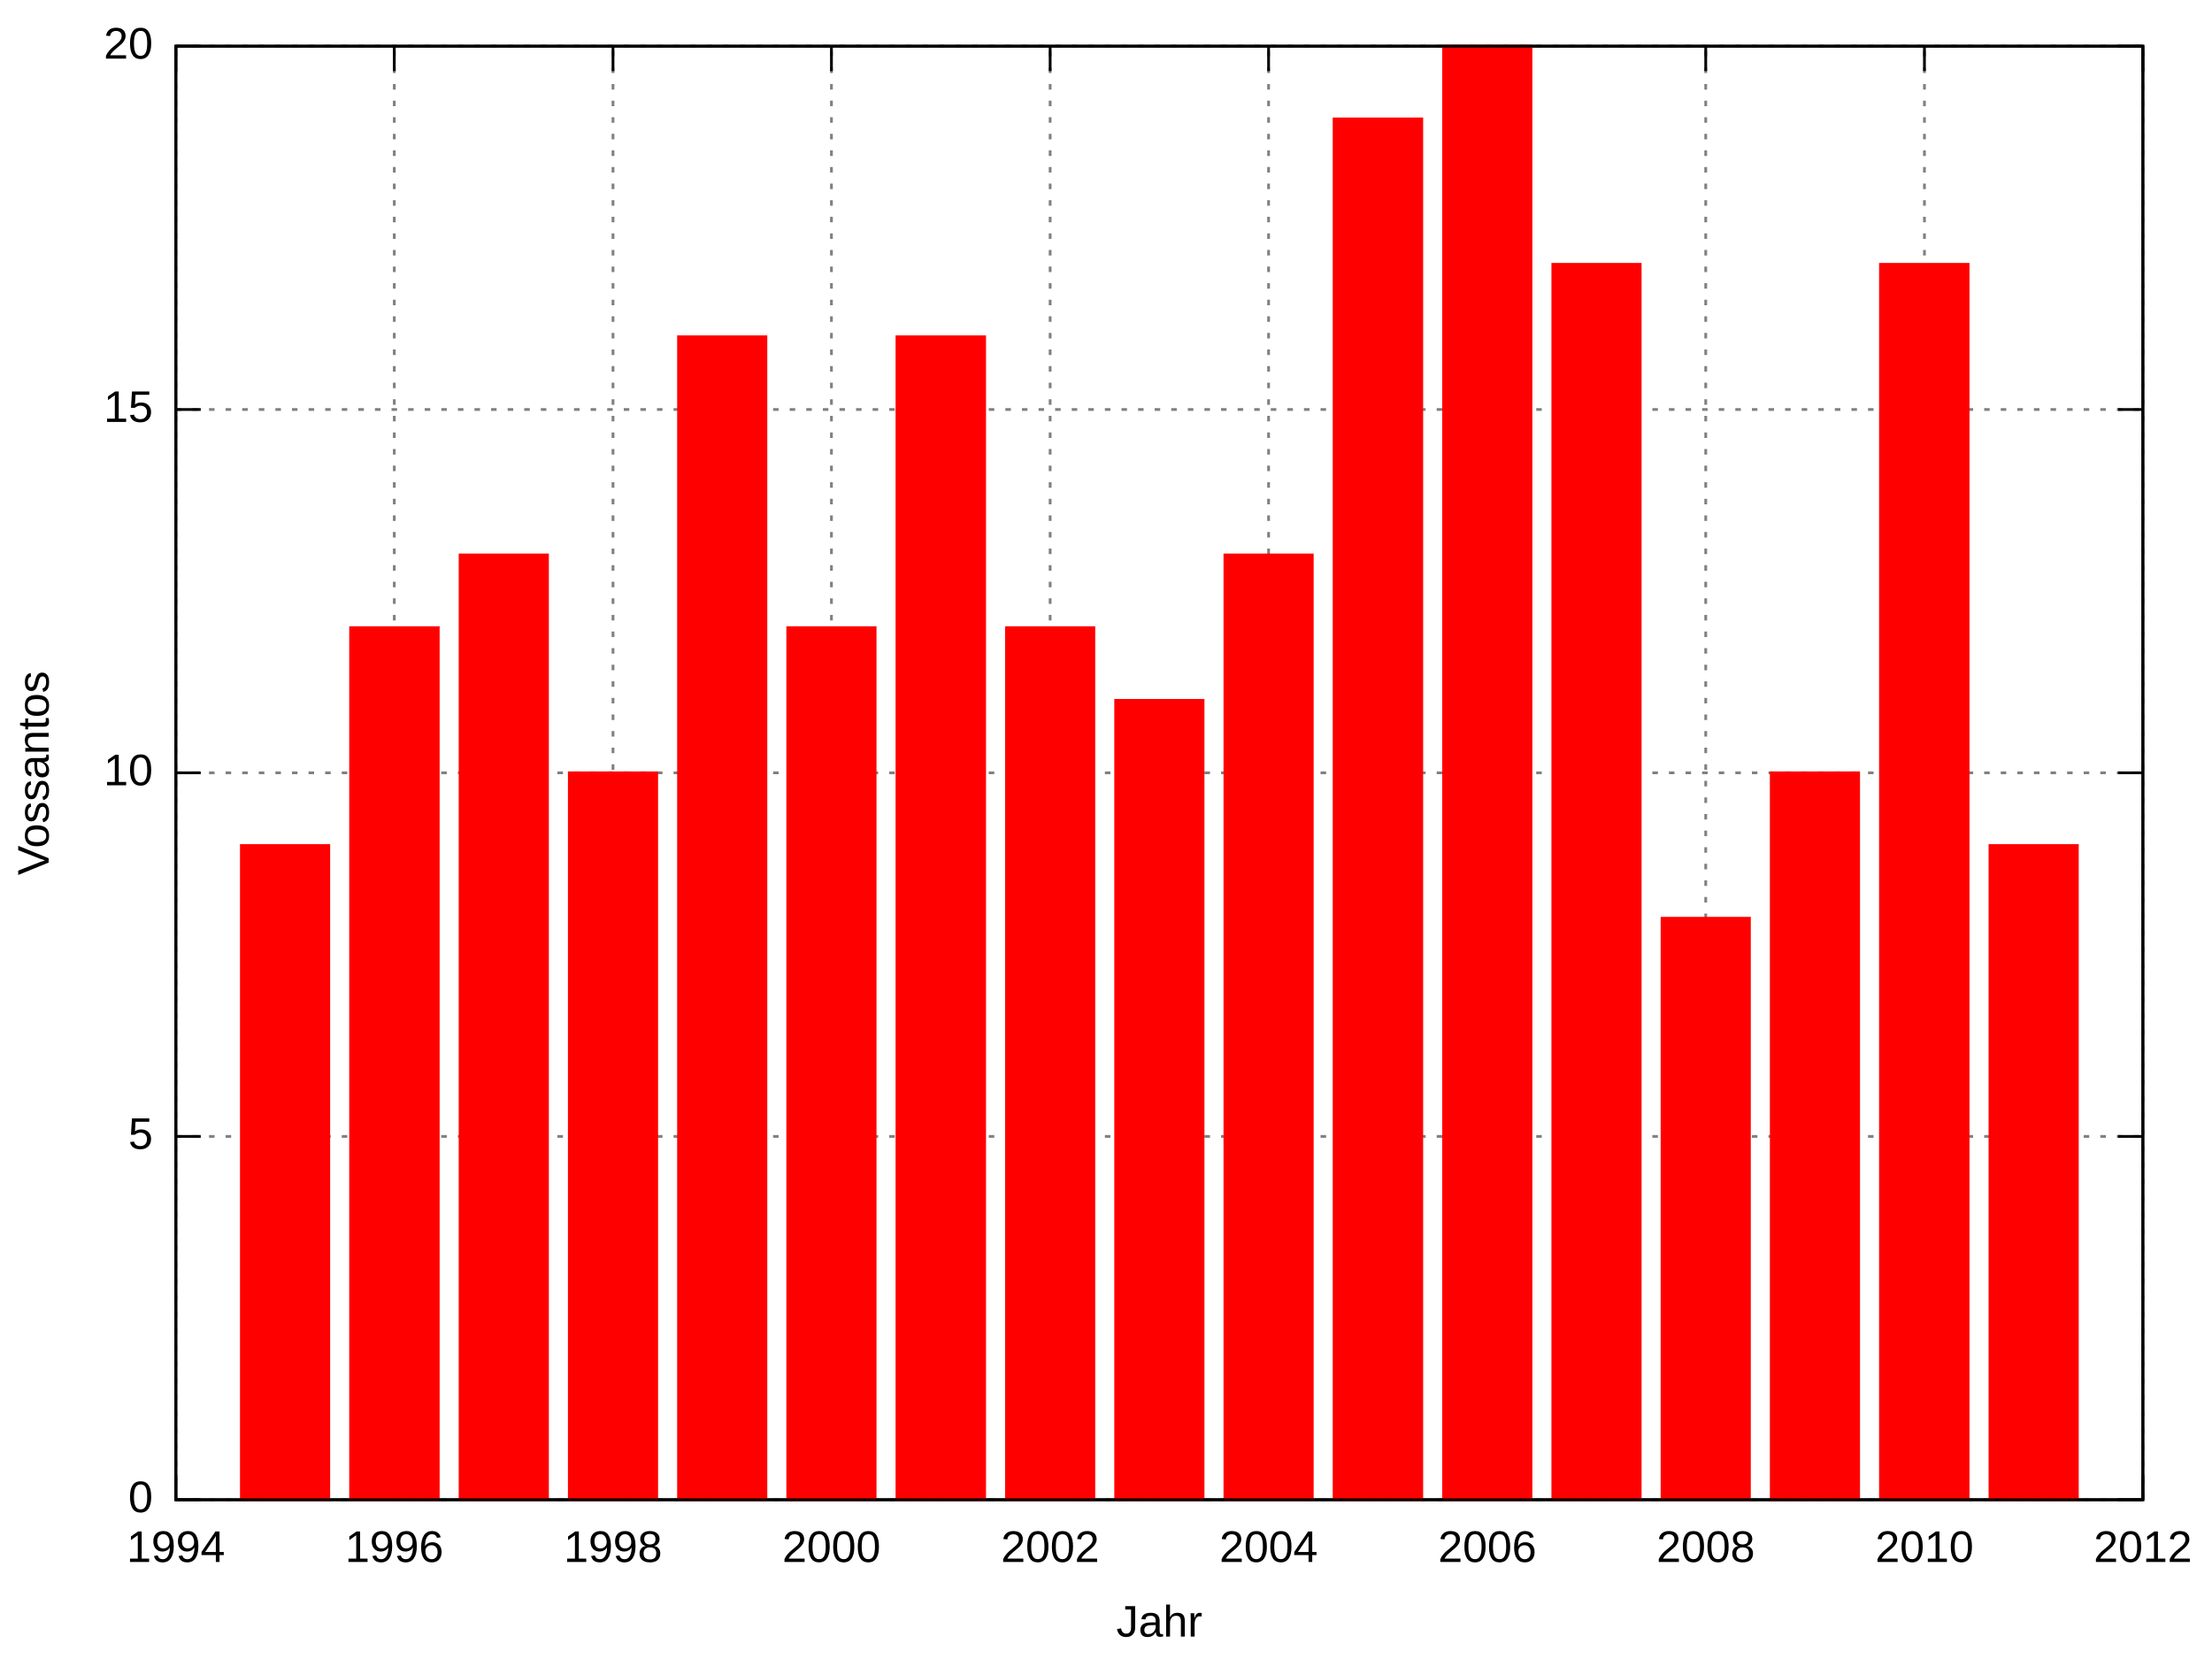
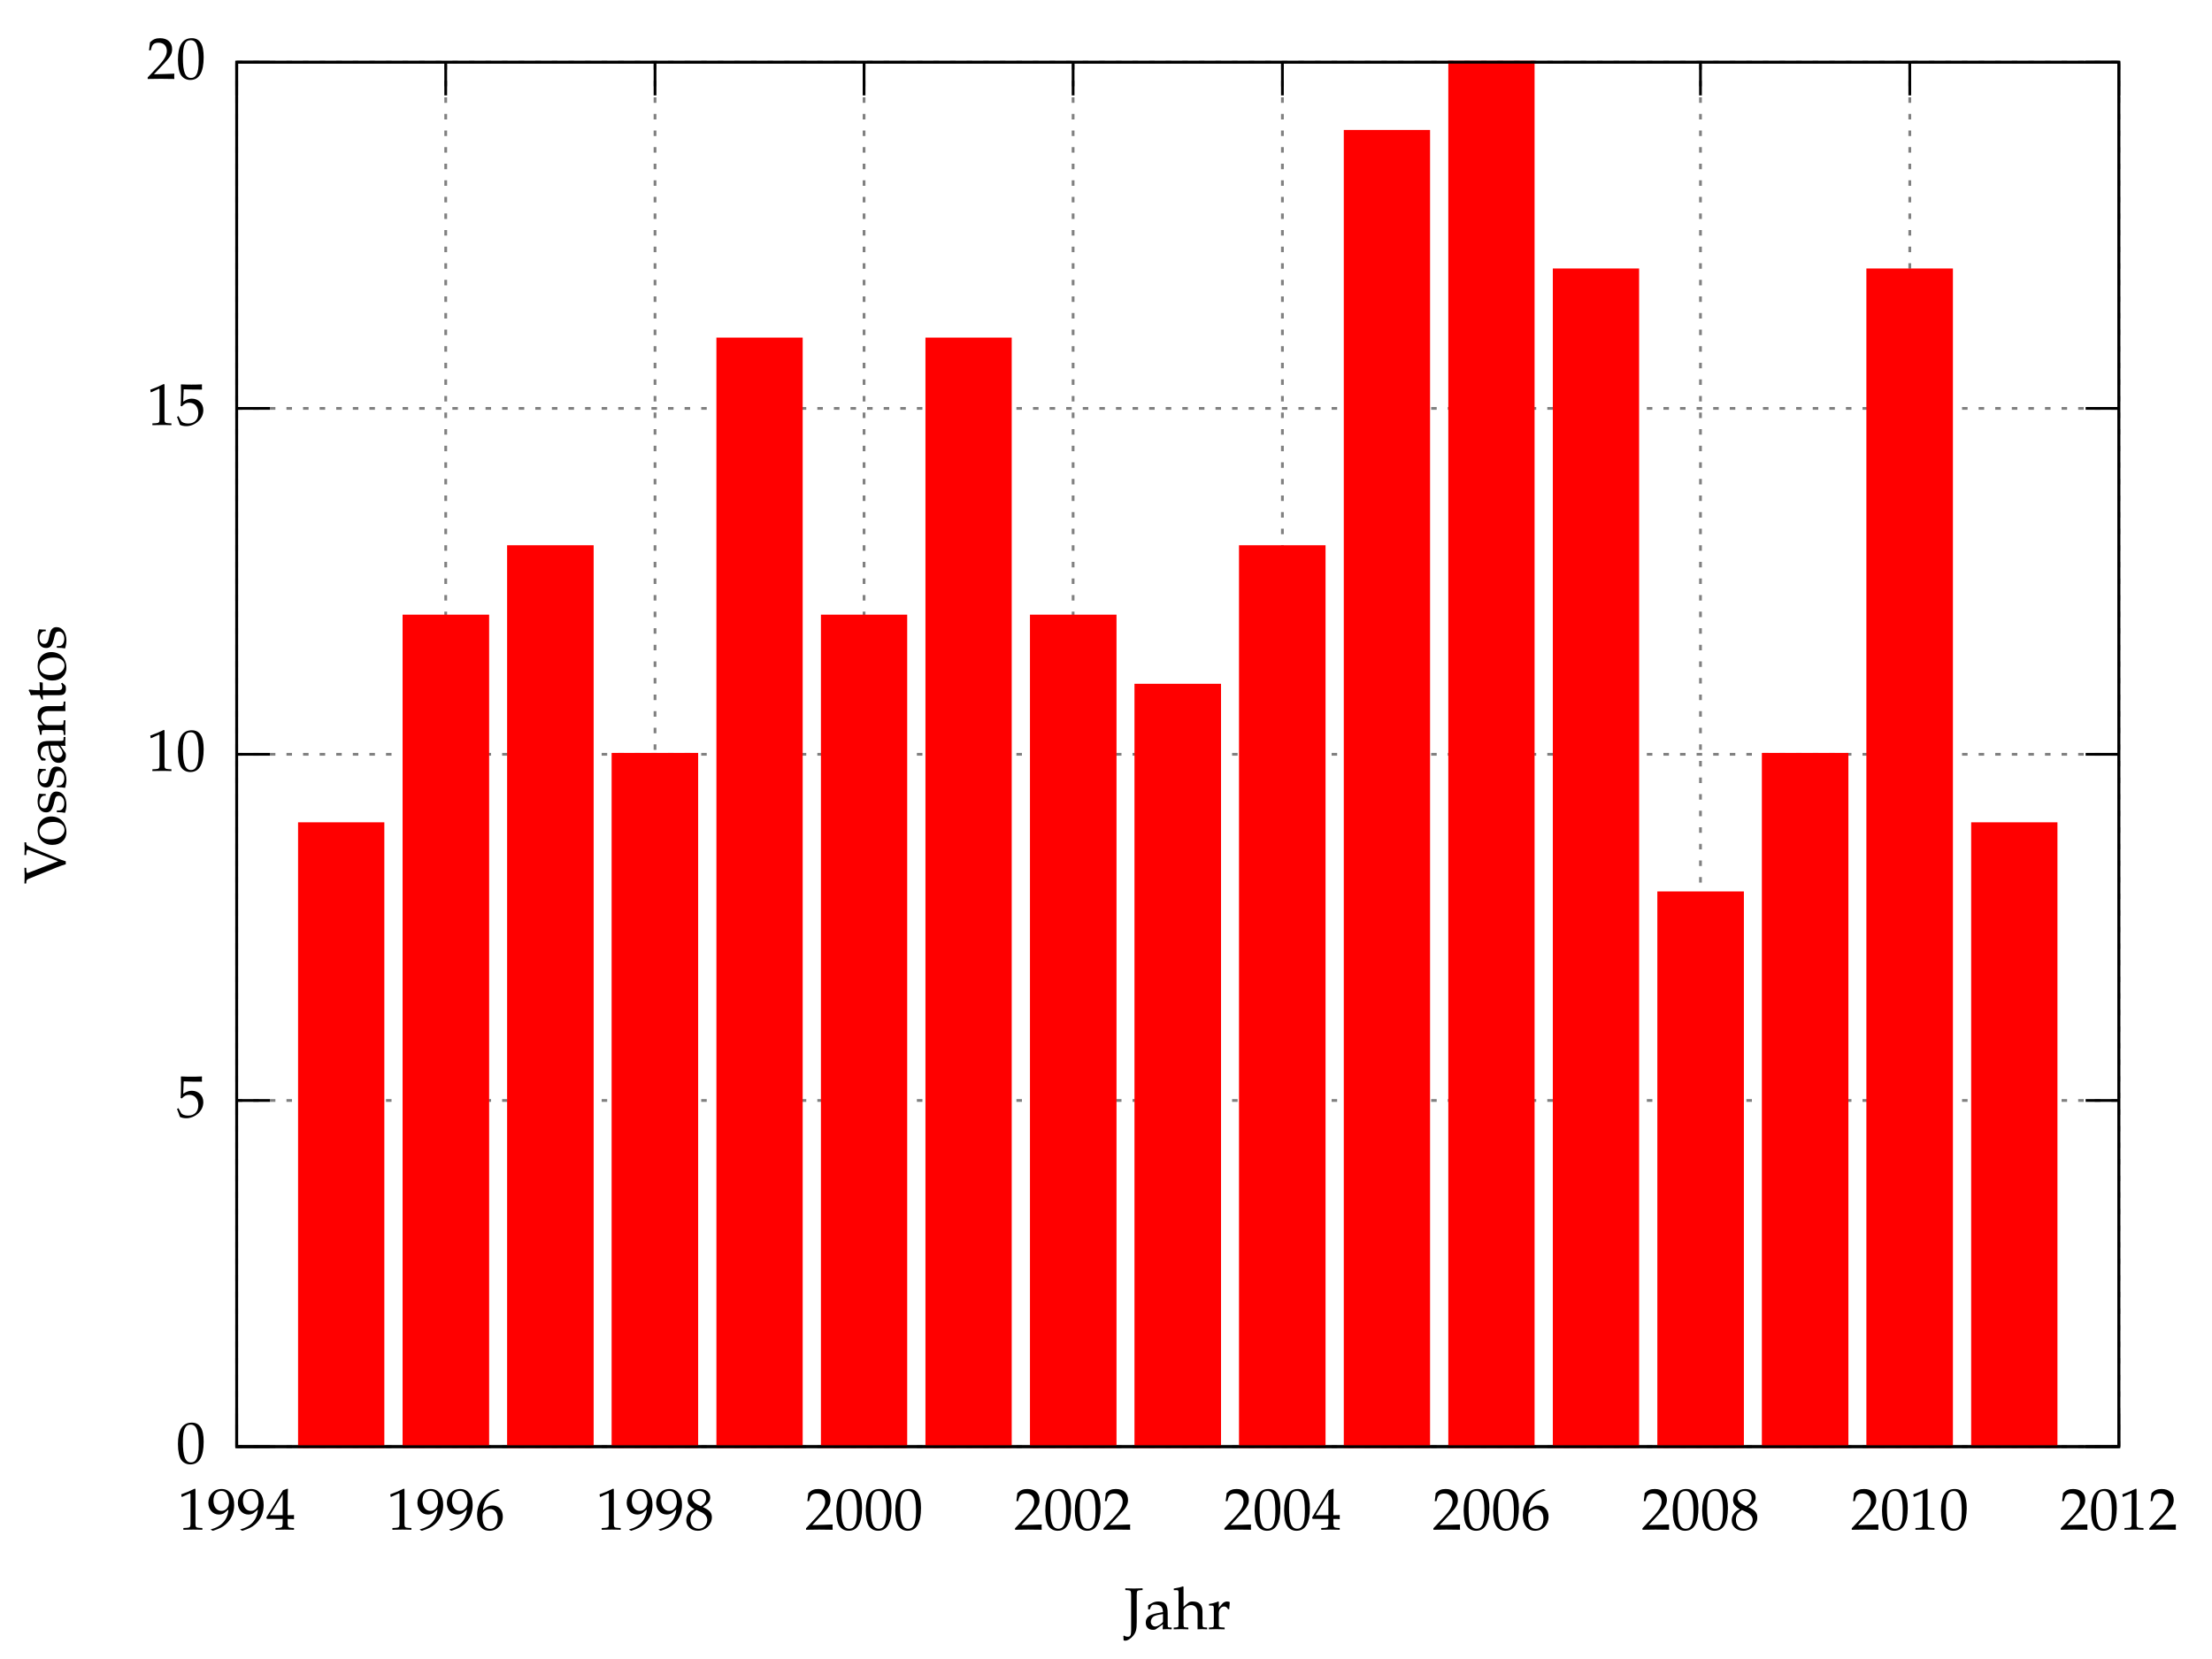
<svg xmlns="http://www.w3.org/2000/svg" xmlns:xlink="http://www.w3.org/1999/xlink" viewBox="0 0 800 600">
  <g id="gnuplot_canvas">
    <rect x="0" y="0" width="800" height="600" fill="none" />
    <defs>
      <circle id="gpDot" r="0.5" stroke-width="0.5" />
-       <path id="gpPt0" stroke-width="0.222" stroke="currentColor" d="M-1,0 h2 M0,-1 v2" />
-       <path id="gpPt1" stroke-width="0.222" stroke="currentColor" d="M-1,-1 L1,1 M1,-1 L-1,1" />
-       <path id="gpPt2" stroke-width="0.222" stroke="currentColor" d="M-1,0 L1,0 M0,-1 L0,1 M-1,-1 L1,1 M-1,1 L1,-1" />
-       <rect id="gpPt3" stroke-width="0.222" stroke="currentColor" x="-1" y="-1" width="2" height="2" />
-       <rect id="gpPt4" stroke-width="0.222" stroke="currentColor" fill="currentColor" x="-1" y="-1" width="2" height="2" />
-       <circle id="gpPt5" stroke-width="0.222" stroke="currentColor" cx="0" cy="0" r="1" />
+       <path id="gpPt0" stroke-width="0.167" stroke="currentColor" d="M-1,0 h2 M0,-1 v2" />
+       <path id="gpPt1" stroke-width="0.167" stroke="currentColor" d="M-1,-1 L1,1 M1,-1 L-1,1" />
+       <path id="gpPt2" stroke-width="0.167" stroke="currentColor" d="M-1,0 L1,0 M0,-1 L0,1 M-1,-1 L1,1 M-1,1 L1,-1" />
+       <rect id="gpPt3" stroke-width="0.167" stroke="currentColor" x="-1" y="-1" width="2" height="2" />
+       <rect id="gpPt4" stroke-width="0.167" stroke="currentColor" fill="currentColor" x="-1" y="-1" width="2" height="2" />
+       <circle id="gpPt5" stroke-width="0.167" stroke="currentColor" cx="0" cy="0" r="1" />
      <use xlink:href="#gpPt5" id="gpPt6" fill="currentColor" stroke="none" />
-       <path id="gpPt7" stroke-width="0.222" stroke="currentColor" d="M0,-1.33 L-1.33,0.67 L1.33,0.67 z" />
+       <path id="gpPt7" stroke-width="0.167" stroke="currentColor" d="M0,-1.33 L-1.33,0.67 L1.33,0.67 z" />
      <use xlink:href="#gpPt7" id="gpPt8" fill="currentColor" stroke="none" />
      <use xlink:href="#gpPt7" id="gpPt9" stroke="currentColor" transform="rotate(180)" />
      <use xlink:href="#gpPt9" id="gpPt10" fill="currentColor" stroke="none" />
      <use xlink:href="#gpPt3" id="gpPt11" stroke="currentColor" transform="rotate(45)" />
      <use xlink:href="#gpPt11" id="gpPt12" fill="currentColor" stroke="none" />
      <filter id="greybox" filterUnits="objectBoundingBox" x="0" y="0" height="1" width="1">
        <feFlood flood-color="lightgrey" flood-opacity="1" result="grey" />
        <feComposite in="SourceGraphic" in2="grey" operator="atop" />
      </filter>
    </defs>
    <g style="fill:none; color:white; stroke:black; stroke-width:1.00; stroke-linecap:butt; stroke-linejoin:miter">
</g>
    <g style="fill:none; color:black; stroke:currentColor; stroke-width:1.00; stroke-linecap:butt; stroke-linejoin:miter">
</g>
    <g style="fill:none; color:gray; stroke:currentColor; stroke-width:1.00; stroke-linecap:butt; stroke-linejoin:miter">
-       <path stroke="gray" stroke-dasharray=" 2,4" class="gridline" d="M63.6,542.4 L775.0,542.4  " />
-     </g>
-     <g style="fill:none; color:black; stroke:currentColor; stroke-width:1.00; stroke-linecap:butt; stroke-linejoin:miter">
-       <path stroke="black" d="M63.6,542.4 L72.6,542.4 M775.0,542.4 L766.0,542.4  " />
-       <g transform="translate(55.3,546.9)" style="stroke:none; fill:black; font-family:Arial; font-size:12.00pt; text-anchor:end">
+       <path stroke="gray" stroke-dasharray=" 2,4" class="gridline" d="M85.6,523.2 L766.3,523.2  " />
+     </g>
+     <g style="fill:none; color:black; stroke:currentColor; stroke-width:1.00; stroke-linecap:butt; stroke-linejoin:miter">
+       <path stroke="black" d="M85.6,523.2 L97.6,523.2 M766.3,523.2 L754.3,523.2  " />
+       <g transform="translate(74.4,529.2)" style="stroke:none; fill:black; font-family:Palatino Linotype; font-size:16.00pt; text-anchor:end">
        <text>
          <tspan> 0</tspan>
        </text>
      </g>
    </g>
    <g style="fill:none; color:gray; stroke:currentColor; stroke-width:1.00; stroke-linecap:butt; stroke-linejoin:miter">
-       <path stroke="gray" stroke-dasharray=" 2,4" class="gridline" d="M63.6,411.0 L775.0,411.0  " />
-     </g>
-     <g style="fill:none; color:black; stroke:currentColor; stroke-width:1.00; stroke-linecap:butt; stroke-linejoin:miter">
-       <path stroke="black" d="M63.6,411.0 L72.6,411.0 M775.0,411.0 L766.0,411.0  " />
-       <g transform="translate(55.3,415.5)" style="stroke:none; fill:black; font-family:Arial; font-size:12.00pt; text-anchor:end">
+       <path stroke="gray" stroke-dasharray=" 2,4" class="gridline" d="M85.6,398.0 L766.3,398.0  " />
+     </g>
+     <g style="fill:none; color:black; stroke:currentColor; stroke-width:1.00; stroke-linecap:butt; stroke-linejoin:miter">
+       <path stroke="black" d="M85.6,398.0 L97.6,398.0 M766.3,398.0 L754.3,398.0  " />
+       <g transform="translate(74.4,404.0)" style="stroke:none; fill:black; font-family:Palatino Linotype; font-size:16.00pt; text-anchor:end">
        <text>
          <tspan> 5</tspan>
        </text>
      </g>
    </g>
    <g style="fill:none; color:gray; stroke:currentColor; stroke-width:1.00; stroke-linecap:butt; stroke-linejoin:miter">
-       <path stroke="gray" stroke-dasharray=" 2,4" class="gridline" d="M63.6,279.5 L775.0,279.5  " />
-     </g>
-     <g style="fill:none; color:black; stroke:currentColor; stroke-width:1.00; stroke-linecap:butt; stroke-linejoin:miter">
-       <path stroke="black" d="M63.6,279.5 L72.6,279.5 M775.0,279.5 L766.0,279.5  " />
-       <g transform="translate(55.3,284.0)" style="stroke:none; fill:black; font-family:Arial; font-size:12.00pt; text-anchor:end">
+       <path stroke="gray" stroke-dasharray=" 2,4" class="gridline" d="M85.6,272.8 L766.3,272.8  " />
+     </g>
+     <g style="fill:none; color:black; stroke:currentColor; stroke-width:1.00; stroke-linecap:butt; stroke-linejoin:miter">
+       <path stroke="black" d="M85.6,272.8 L97.6,272.8 M766.3,272.8 L754.3,272.8  " />
+       <g transform="translate(74.4,278.8)" style="stroke:none; fill:black; font-family:Palatino Linotype; font-size:16.00pt; text-anchor:end">
        <text>
          <tspan> 10</tspan>
        </text>
      </g>
    </g>
    <g style="fill:none; color:gray; stroke:currentColor; stroke-width:1.00; stroke-linecap:butt; stroke-linejoin:miter">
-       <path stroke="gray" stroke-dasharray=" 2,4" class="gridline" d="M63.6,148.1 L775.0,148.1  " />
-     </g>
-     <g style="fill:none; color:black; stroke:currentColor; stroke-width:1.00; stroke-linecap:butt; stroke-linejoin:miter">
-       <path stroke="black" d="M63.6,148.1 L72.6,148.1 M775.0,148.1 L766.0,148.1  " />
-       <g transform="translate(55.3,152.6)" style="stroke:none; fill:black; font-family:Arial; font-size:12.00pt; text-anchor:end">
+       <path stroke="gray" stroke-dasharray=" 2,4" class="gridline" d="M85.6,147.7 L766.3,147.7  " />
+     </g>
+     <g style="fill:none; color:black; stroke:currentColor; stroke-width:1.00; stroke-linecap:butt; stroke-linejoin:miter">
+       <path stroke="black" d="M85.6,147.7 L97.6,147.7 M766.3,147.7 L754.3,147.7  " />
+       <g transform="translate(74.4,153.7)" style="stroke:none; fill:black; font-family:Palatino Linotype; font-size:16.00pt; text-anchor:end">
        <text>
          <tspan> 15</tspan>
        </text>
      </g>
    </g>
    <g style="fill:none; color:gray; stroke:currentColor; stroke-width:1.00; stroke-linecap:butt; stroke-linejoin:miter">
-       <path stroke="gray" stroke-dasharray=" 2,4" class="gridline" d="M63.6,16.7 L775.0,16.7  " />
-     </g>
-     <g style="fill:none; color:black; stroke:currentColor; stroke-width:1.00; stroke-linecap:butt; stroke-linejoin:miter">
-       <path stroke="black" d="M63.6,16.7 L72.6,16.7 M775.0,16.7 L766.0,16.7  " />
-       <g transform="translate(55.3,21.2)" style="stroke:none; fill:black; font-family:Arial; font-size:12.00pt; text-anchor:end">
+       <path stroke="gray" stroke-dasharray=" 2,4" class="gridline" d="M85.6,22.5 L766.3,22.5  " />
+     </g>
+     <g style="fill:none; color:black; stroke:currentColor; stroke-width:1.00; stroke-linecap:butt; stroke-linejoin:miter">
+       <path stroke="black" d="M85.6,22.5 L97.6,22.5 M766.3,22.5 L754.3,22.5  " />
+       <g transform="translate(74.4,28.5)" style="stroke:none; fill:black; font-family:Palatino Linotype; font-size:16.00pt; text-anchor:end">
        <text>
          <tspan> 20</tspan>
        </text>
      </g>
    </g>
    <g style="fill:none; color:gray; stroke:currentColor; stroke-width:1.00; stroke-linecap:butt; stroke-linejoin:miter">
-       <path stroke="gray" stroke-dasharray=" 2,4" class="gridline" d="M63.6,542.4 L63.6,16.7  " />
-     </g>
-     <g style="fill:none; color:black; stroke:currentColor; stroke-width:1.00; stroke-linecap:butt; stroke-linejoin:miter">
-       <path stroke="black" d="M63.6,542.4 L63.6,533.4 M63.6,16.7 L63.6,25.7  " />
-       <g transform="translate(63.6,564.9)" style="stroke:none; fill:black; font-family:Arial; font-size:12.00pt; text-anchor:middle">
+       <path stroke="gray" stroke-dasharray=" 2,4" class="gridline" d="M85.6,523.2 L85.6,22.5  " />
+     </g>
+     <g style="fill:none; color:black; stroke:currentColor; stroke-width:1.00; stroke-linecap:butt; stroke-linejoin:miter">
+       <path stroke="black" d="M85.6,523.2 L85.6,511.2 M85.6,22.5 L85.6,34.5  " />
+       <g transform="translate(85.6,553.2)" style="stroke:none; fill:black; font-family:Palatino Linotype; font-size:16.00pt; text-anchor:middle">
        <text>
          <tspan> 1994</tspan>
        </text>
      </g>
    </g>
    <g style="fill:none; color:gray; stroke:currentColor; stroke-width:1.00; stroke-linecap:butt; stroke-linejoin:miter">
-       <path stroke="gray" stroke-dasharray=" 2,4" class="gridline" d="M142.6,542.4 L142.6,16.7  " />
-     </g>
-     <g style="fill:none; color:black; stroke:currentColor; stroke-width:1.00; stroke-linecap:butt; stroke-linejoin:miter">
-       <path stroke="black" d="M142.6,542.4 L142.6,533.4 M142.6,16.7 L142.6,25.7  " />
-       <g transform="translate(142.6,564.9)" style="stroke:none; fill:black; font-family:Arial; font-size:12.00pt; text-anchor:middle">
+       <path stroke="gray" stroke-dasharray=" 2,4" class="gridline" d="M161.2,523.2 L161.2,34.5 L161.2,22.5  " />
+     </g>
+     <g style="fill:none; color:black; stroke:currentColor; stroke-width:1.00; stroke-linecap:butt; stroke-linejoin:miter">
+       <path stroke="black" d="M161.2,523.2 L161.2,511.2 M161.2,22.5 L161.2,34.5  " />
+       <g transform="translate(161.2,553.2)" style="stroke:none; fill:black; font-family:Palatino Linotype; font-size:16.00pt; text-anchor:middle">
        <text>
          <tspan> 1996</tspan>
        </text>
      </g>
    </g>
    <g style="fill:none; color:gray; stroke:currentColor; stroke-width:1.00; stroke-linecap:butt; stroke-linejoin:miter">
-       <path stroke="gray" stroke-dasharray=" 2,4" class="gridline" d="M221.7,542.4 L221.7,16.7  " />
-     </g>
-     <g style="fill:none; color:black; stroke:currentColor; stroke-width:1.00; stroke-linecap:butt; stroke-linejoin:miter">
-       <path stroke="black" d="M221.7,542.4 L221.7,533.4 M221.7,16.7 L221.7,25.7  " />
-       <g transform="translate(221.7,564.9)" style="stroke:none; fill:black; font-family:Arial; font-size:12.00pt; text-anchor:middle">
+       <path stroke="gray" stroke-dasharray=" 2,4" class="gridline" d="M236.9,523.2 L236.9,22.5  " />
+     </g>
+     <g style="fill:none; color:black; stroke:currentColor; stroke-width:1.00; stroke-linecap:butt; stroke-linejoin:miter">
+       <path stroke="black" d="M236.9,523.2 L236.9,511.2 M236.9,22.5 L236.9,34.5  " />
+       <g transform="translate(236.9,553.2)" style="stroke:none; fill:black; font-family:Palatino Linotype; font-size:16.00pt; text-anchor:middle">
        <text>
          <tspan> 1998</tspan>
        </text>
      </g>
    </g>
    <g style="fill:none; color:gray; stroke:currentColor; stroke-width:1.00; stroke-linecap:butt; stroke-linejoin:miter">
-       <path stroke="gray" stroke-dasharray=" 2,4" class="gridline" d="M300.7,542.4 L300.7,16.7  " />
-     </g>
-     <g style="fill:none; color:black; stroke:currentColor; stroke-width:1.00; stroke-linecap:butt; stroke-linejoin:miter">
-       <path stroke="black" d="M300.7,542.4 L300.7,533.4 M300.7,16.7 L300.7,25.7  " />
-       <g transform="translate(300.7,564.9)" style="stroke:none; fill:black; font-family:Arial; font-size:12.00pt; text-anchor:middle">
+       <path stroke="gray" stroke-dasharray=" 2,4" class="gridline" d="M312.5,523.2 L312.5,22.5  " />
+     </g>
+     <g style="fill:none; color:black; stroke:currentColor; stroke-width:1.00; stroke-linecap:butt; stroke-linejoin:miter">
+       <path stroke="black" d="M312.5,523.2 L312.5,511.2 M312.5,22.5 L312.5,34.5  " />
+       <g transform="translate(312.5,553.2)" style="stroke:none; fill:black; font-family:Palatino Linotype; font-size:16.00pt; text-anchor:middle">
        <text>
          <tspan> 2000</tspan>
        </text>
      </g>
    </g>
    <g style="fill:none; color:gray; stroke:currentColor; stroke-width:1.00; stroke-linecap:butt; stroke-linejoin:miter">
-       <path stroke="gray" stroke-dasharray=" 2,4" class="gridline" d="M379.8,542.4 L379.8,16.7  " />
-     </g>
-     <g style="fill:none; color:black; stroke:currentColor; stroke-width:1.00; stroke-linecap:butt; stroke-linejoin:miter">
-       <path stroke="black" d="M379.8,542.4 L379.8,533.4 M379.8,16.7 L379.8,25.7  " />
-       <g transform="translate(379.8,564.9)" style="stroke:none; fill:black; font-family:Arial; font-size:12.00pt; text-anchor:middle">
+       <path stroke="gray" stroke-dasharray=" 2,4" class="gridline" d="M388.1,523.2 L388.1,22.5  " />
+     </g>
+     <g style="fill:none; color:black; stroke:currentColor; stroke-width:1.00; stroke-linecap:butt; stroke-linejoin:miter">
+       <path stroke="black" d="M388.1,523.2 L388.1,511.2 M388.1,22.5 L388.1,34.5  " />
+       <g transform="translate(388.1,553.2)" style="stroke:none; fill:black; font-family:Palatino Linotype; font-size:16.00pt; text-anchor:middle">
        <text>
          <tspan> 2002</tspan>
        </text>
      </g>
    </g>
    <g style="fill:none; color:gray; stroke:currentColor; stroke-width:1.00; stroke-linecap:butt; stroke-linejoin:miter">
-       <path stroke="gray" stroke-dasharray=" 2,4" class="gridline" d="M458.8,542.4 L458.8,16.7  " />
-     </g>
-     <g style="fill:none; color:black; stroke:currentColor; stroke-width:1.00; stroke-linecap:butt; stroke-linejoin:miter">
-       <path stroke="black" d="M458.8,542.4 L458.8,533.4 M458.8,16.7 L458.8,25.7  " />
-       <g transform="translate(458.8,564.9)" style="stroke:none; fill:black; font-family:Arial; font-size:12.00pt; text-anchor:middle">
+       <path stroke="gray" stroke-dasharray=" 2,4" class="gridline" d="M463.8,523.2 L463.8,22.5  " />
+     </g>
+     <g style="fill:none; color:black; stroke:currentColor; stroke-width:1.00; stroke-linecap:butt; stroke-linejoin:miter">
+       <path stroke="black" d="M463.8,523.2 L463.8,511.2 M463.8,22.5 L463.8,34.5  " />
+       <g transform="translate(463.8,553.2)" style="stroke:none; fill:black; font-family:Palatino Linotype; font-size:16.00pt; text-anchor:middle">
        <text>
          <tspan> 2004</tspan>
        </text>
      </g>
    </g>
    <g style="fill:none; color:gray; stroke:currentColor; stroke-width:1.00; stroke-linecap:butt; stroke-linejoin:miter">
-       <path stroke="gray" stroke-dasharray=" 2,4" class="gridline" d="M537.9,542.4 L537.9,16.7  " />
-     </g>
-     <g style="fill:none; color:black; stroke:currentColor; stroke-width:1.00; stroke-linecap:butt; stroke-linejoin:miter">
-       <path stroke="black" d="M537.9,542.4 L537.9,533.4 M537.9,16.7 L537.9,25.7  " />
-       <g transform="translate(537.9,564.9)" style="stroke:none; fill:black; font-family:Arial; font-size:12.00pt; text-anchor:middle">
+       <path stroke="gray" stroke-dasharray=" 2,4" class="gridline" d="M539.4,523.2 L539.4,22.5  " />
+     </g>
+     <g style="fill:none; color:black; stroke:currentColor; stroke-width:1.00; stroke-linecap:butt; stroke-linejoin:miter">
+       <path stroke="black" d="M539.4,523.2 L539.4,511.2 M539.4,22.5 L539.4,34.5  " />
+       <g transform="translate(539.4,553.2)" style="stroke:none; fill:black; font-family:Palatino Linotype; font-size:16.00pt; text-anchor:middle">
        <text>
          <tspan> 2006</tspan>
        </text>
      </g>
    </g>
    <g style="fill:none; color:gray; stroke:currentColor; stroke-width:1.00; stroke-linecap:butt; stroke-linejoin:miter">
-       <path stroke="gray" stroke-dasharray=" 2,4" class="gridline" d="M616.9,542.4 L616.9,16.7  " />
-     </g>
-     <g style="fill:none; color:black; stroke:currentColor; stroke-width:1.00; stroke-linecap:butt; stroke-linejoin:miter">
-       <path stroke="black" d="M616.9,542.4 L616.9,533.4 M616.9,16.7 L616.9,25.7  " />
-       <g transform="translate(616.9,564.9)" style="stroke:none; fill:black; font-family:Arial; font-size:12.00pt; text-anchor:middle">
+       <path stroke="gray" stroke-dasharray=" 2,4" class="gridline" d="M615.0,523.2 L615.0,22.5  " />
+     </g>
+     <g style="fill:none; color:black; stroke:currentColor; stroke-width:1.00; stroke-linecap:butt; stroke-linejoin:miter">
+       <path stroke="black" d="M615.0,523.2 L615.0,511.2 M615.0,22.5 L615.0,34.5  " />
+       <g transform="translate(615.0,553.2)" style="stroke:none; fill:black; font-family:Palatino Linotype; font-size:16.00pt; text-anchor:middle">
        <text>
          <tspan> 2008</tspan>
        </text>
      </g>
    </g>
    <g style="fill:none; color:gray; stroke:currentColor; stroke-width:1.00; stroke-linecap:butt; stroke-linejoin:miter">
-       <path stroke="gray" stroke-dasharray=" 2,4" class="gridline" d="M696.0,542.4 L696.0,16.7  " />
-     </g>
-     <g style="fill:none; color:black; stroke:currentColor; stroke-width:1.00; stroke-linecap:butt; stroke-linejoin:miter">
-       <path stroke="black" d="M696.0,542.4 L696.0,533.4 M696.0,16.7 L696.0,25.7  " />
-       <g transform="translate(696.0,564.9)" style="stroke:none; fill:black; font-family:Arial; font-size:12.00pt; text-anchor:middle">
+       <path stroke="gray" stroke-dasharray=" 2,4" class="gridline" d="M690.7,523.2 L690.7,22.5  " />
+     </g>
+     <g style="fill:none; color:black; stroke:currentColor; stroke-width:1.00; stroke-linecap:butt; stroke-linejoin:miter">
+       <path stroke="black" d="M690.7,523.2 L690.7,511.2 M690.7,22.5 L690.7,34.5  " />
+       <g transform="translate(690.7,553.2)" style="stroke:none; fill:black; font-family:Palatino Linotype; font-size:16.00pt; text-anchor:middle">
        <text>
          <tspan> 2010</tspan>
        </text>
      </g>
    </g>
    <g style="fill:none; color:gray; stroke:currentColor; stroke-width:1.00; stroke-linecap:butt; stroke-linejoin:miter">
-       <path stroke="gray" stroke-dasharray=" 2,4" class="gridline" d="M775.0,542.4 L775.0,16.7  " />
-     </g>
-     <g style="fill:none; color:black; stroke:currentColor; stroke-width:1.00; stroke-linecap:butt; stroke-linejoin:miter">
-       <path stroke="black" d="M775.0,542.4 L775.0,533.4 M775.0,16.7 L775.0,25.7  " />
-       <g transform="translate(775.0,564.9)" style="stroke:none; fill:black; font-family:Arial; font-size:12.00pt; text-anchor:middle">
+       <path stroke="gray" stroke-dasharray=" 2,4" class="gridline" d="M766.3,523.2 L766.3,22.5  " />
+     </g>
+     <g style="fill:none; color:black; stroke:currentColor; stroke-width:1.00; stroke-linecap:butt; stroke-linejoin:miter">
+       <path stroke="black" d="M766.3,523.2 L766.3,511.2 M766.3,22.5 L766.3,34.5  " />
+       <g transform="translate(766.3,553.2)" style="stroke:none; fill:black; font-family:Palatino Linotype; font-size:16.00pt; text-anchor:middle">
        <text>
          <tspan> 2012</tspan>
        </text>
      </g>
-       <path stroke="black" d="M63.6,16.7 L63.6,542.4 L775.0,542.4 L775.0,16.7 L63.6,16.7 Z  " />
-       <g transform="translate(17.6,279.6) rotate(270)" style="stroke:none; fill:black; font-family:Arial; font-size:12.00pt; text-anchor:middle">
+       <path stroke="black" d="M85.6,22.5 L85.6,523.2 L766.3,523.2 L766.3,22.5 L85.6,22.5 Z  " />
+       <g transform="translate(23.6,272.9) rotate(270)" style="stroke:none; fill:black; font-family:Palatino Linotype; font-size:16.00pt; text-anchor:middle">
        <text>
          <tspan>Vossantos</tspan>
        </text>
      </g>
-       <g transform="translate(419.3,591.9)" style="stroke:none; fill:black; font-family:Arial; font-size:12.00pt; text-anchor:middle">
+       <g transform="translate(425.9,589.2)" style="stroke:none; fill:black; font-family:Palatino Linotype; font-size:16.00pt; text-anchor:middle">
        <text>
          <tspan>Jahr</tspan>
        </text>
      </g>
    </g>
    <g id="gnuplot_plot_1">
      <g style="fill:none; color:red; stroke:currentColor; stroke-width:1.00; stroke-linecap:butt; stroke-linejoin:miter">
        <g style="stroke:none; shape-rendering:crispEdges">
-           <polygon fill="red" points="87.3,542.4 119.0,542.4 119.0,305.7 87.3,305.7 " />
-         </g>
-         <path stroke="red" d="M87.3,542.4 L87.3,305.8 L118.9,305.8 L118.9,542.4 L87.3,542.4 Z  " />
-         <g style="stroke:none; shape-rendering:crispEdges">
-           <polygon fill="red" points="126.8,542.4 158.6,542.4 158.6,226.9 126.8,226.9 " />
-         </g>
-         <path stroke="red" d="M126.8,542.4 L126.8,227.0 L158.5,227.0 L158.5,542.4 L126.8,542.4 Z  " />
-         <g style="stroke:none; shape-rendering:crispEdges">
-           <polygon fill="red" points="166.4,542.4 198.1,542.4 198.1,200.6 166.4,200.6 " />
-         </g>
-         <path stroke="red" d="M166.4,542.4 L166.4,200.7 L198.0,200.7 L198.0,542.4 L166.4,542.4 Z  " />
-         <g style="stroke:none; shape-rendering:crispEdges">
-           <polygon fill="red" points="205.9,542.4 237.6,542.4 237.6,279.4 205.9,279.4 " />
-         </g>
-         <path stroke="red" d="M205.9,542.4 L205.9,279.5 L237.5,279.5 L237.5,542.4 L205.9,542.4 Z  " />
-         <g style="stroke:none; shape-rendering:crispEdges">
-           <polygon fill="red" points="245.4,542.4 277.1,542.4 277.1,121.7 245.4,121.7 " />
-         </g>
-         <path stroke="red" d="M245.4,542.4 L245.4,121.8 L277.0,121.8 L277.0,542.4 L245.4,542.4 Z  " />
-         <g style="stroke:none; shape-rendering:crispEdges">
-           <polygon fill="red" points="284.9,542.4 316.6,542.4 316.6,226.9 284.9,226.9 " />
-         </g>
-         <path stroke="red" d="M284.9,542.4 L284.9,227.0 L316.5,227.0 L316.5,542.4 L284.9,542.4 Z  " />
-         <g style="stroke:none; shape-rendering:crispEdges">
-           <polygon fill="red" points="324.4,542.4 356.2,542.4 356.2,121.7 324.4,121.7 " />
-         </g>
-         <path stroke="red" d="M324.4,542.4 L324.4,121.8 L356.1,121.8 L356.1,542.4 L324.4,542.4 Z  " />
-         <g style="stroke:none; shape-rendering:crispEdges">
-           <polygon fill="red" points="364.0,542.4 395.7,542.4 395.7,226.9 364.0,226.9 " />
-         </g>
-         <path stroke="red" d="M364.0,542.4 L364.0,227.0 L395.6,227.0 L395.6,542.4 L364.0,542.4 Z  " />
-         <g style="stroke:none; shape-rendering:crispEdges">
-           <polygon fill="red" points="403.5,542.4 435.2,542.4 435.2,253.2 403.5,253.2 " />
-         </g>
-         <path stroke="red" d="M403.5,542.4 L403.5,253.3 L435.1,253.3 L435.1,542.4 L403.5,542.4 Z  " />
-         <g style="stroke:none; shape-rendering:crispEdges">
-           <polygon fill="red" points="443.0,542.4 474.7,542.4 474.7,200.6 443.0,200.6 " />
-         </g>
-         <path stroke="red" d="M443.0,542.4 L443.0,200.7 L474.6,200.7 L474.6,542.4 L443.0,542.4 Z  " />
-         <g style="stroke:none; shape-rendering:crispEdges">
-           <polygon fill="red" points="482.5,542.4 514.3,542.4 514.3,42.9 482.5,42.9 " />
-         </g>
-         <path stroke="red" d="M482.5,542.4 L482.5,43.0 L514.2,43.0 L514.2,542.4 L482.5,542.4 Z  " />
-         <g style="stroke:none; shape-rendering:crispEdges">
-           <polygon fill="red" points="522.1,542.4 553.8,542.4 553.8,16.6 522.1,16.6 " />
-         </g>
-         <path stroke="red" d="M522.1,542.4 L522.1,16.7 L553.7,16.7 L553.7,542.4 L522.1,542.4 Z  " />
-         <g style="stroke:none; shape-rendering:crispEdges">
-           <polygon fill="red" points="561.6,542.4 593.3,542.4 593.3,95.5 561.6,95.5 " />
-         </g>
-         <path stroke="red" d="M561.6,542.4 L561.6,95.6 L593.2,95.6 L593.2,542.4 L561.6,542.4 Z  " />
-         <g style="stroke:none; shape-rendering:crispEdges">
-           <polygon fill="red" points="601.1,542.4 632.8,542.4 632.8,332.0 601.1,332.0 " />
-         </g>
-         <path stroke="red" d="M601.1,542.4 L601.1,332.1 L632.7,332.1 L632.7,542.4 L601.1,542.4 Z  " />
-         <g style="stroke:none; shape-rendering:crispEdges">
-           <polygon fill="red" points="640.6,542.4 672.3,542.4 672.3,279.4 640.6,279.4 " />
-         </g>
-         <path stroke="red" d="M640.6,542.4 L640.6,279.5 L672.2,279.5 L672.2,542.4 L640.6,542.4 Z  " />
-         <g style="stroke:none; shape-rendering:crispEdges">
-           <polygon fill="red" points="680.1,542.4 711.9,542.4 711.9,95.5 680.1,95.5 " />
-         </g>
-         <path stroke="red" d="M680.1,542.4 L680.1,95.6 L711.8,95.6 L711.8,542.4 L680.1,542.4 Z  " />
-         <g style="stroke:none; shape-rendering:crispEdges">
-           <polygon fill="red" points="719.7,542.4 751.4,542.4 751.4,305.7 719.7,305.7 " />
-         </g>
-         <path stroke="red" d="M719.7,542.4 L719.7,305.8 L751.3,305.8 L751.3,542.4 L719.7,542.4 Z  " />
-       </g>
-     </g>
-     <g style="fill:none; color:black; stroke:currentColor; stroke-width:1.00; stroke-linecap:butt; stroke-linejoin:miter">
-       <path stroke="black" d="M63.6,16.7 L63.6,542.4 L775.0,542.4 L775.0,16.7 L63.6,16.7 Z  " />
+           <polygon fill="red" points="108.3,523.2 138.6,523.2 138.6,297.8 108.3,297.8 " />
+         </g>
+         <path stroke="red" d="M108.3,523.2 L108.3,297.9 L138.5,297.9 L138.5,523.2 L108.3,523.2 Z  " />
+         <g style="stroke:none; shape-rendering:crispEdges">
+           <polygon fill="red" points="146.1,523.2 176.5,523.2 176.5,222.7 146.1,222.7 " />
+         </g>
+         <path stroke="red" d="M146.1,523.2 L146.1,222.8 L176.4,222.8 L176.4,523.2 L146.1,523.2 Z  " />
+         <g style="stroke:none; shape-rendering:crispEdges">
+           <polygon fill="red" points="183.9,523.2 214.3,523.2 214.3,197.6 183.9,197.6 " />
+         </g>
+         <path stroke="red" d="M183.9,523.2 L183.9,197.7 L214.2,197.7 L214.2,523.2 L183.9,523.2 Z  " />
+         <g style="stroke:none; shape-rendering:crispEdges">
+           <polygon fill="red" points="221.7,523.2 252.1,523.2 252.1,272.7 221.7,272.7 " />
+         </g>
+         <path stroke="red" d="M221.7,523.2 L221.7,272.8 L252.0,272.8 L252.0,523.2 L221.7,523.2 Z  " />
+         <g style="stroke:none; shape-rendering:crispEdges">
+           <polygon fill="red" points="259.6,523.2 289.9,523.2 289.9,122.5 259.6,122.5 " />
+         </g>
+         <path stroke="red" d="M259.6,523.2 L259.6,122.6 L289.8,122.6 L289.8,523.2 L259.6,523.2 Z  " />
+         <g style="stroke:none; shape-rendering:crispEdges">
+           <polygon fill="red" points="297.4,523.2 327.7,523.2 327.7,222.7 297.4,222.7 " />
+         </g>
+         <path stroke="red" d="M297.4,523.2 L297.4,222.8 L327.6,222.8 L327.6,523.2 L297.4,523.2 Z  " />
+         <g style="stroke:none; shape-rendering:crispEdges">
+           <polygon fill="red" points="335.2,523.2 365.5,523.2 365.5,122.5 335.2,122.5 " />
+         </g>
+         <path stroke="red" d="M335.2,523.2 L335.2,122.6 L365.4,122.6 L365.4,523.2 L335.2,523.2 Z  " />
+         <g style="stroke:none; shape-rendering:crispEdges">
+           <polygon fill="red" points="373.0,523.2 403.4,523.2 403.4,222.7 373.0,222.7 " />
+         </g>
+         <path stroke="red" d="M373.0,523.2 L373.0,222.8 L403.3,222.8 L403.3,523.2 L373.0,523.2 Z  " />
+         <g style="stroke:none; shape-rendering:crispEdges">
+           <polygon fill="red" points="410.8,523.2 441.2,523.2 441.2,247.7 410.8,247.7 " />
+         </g>
+         <path stroke="red" d="M410.8,523.2 L410.8,247.8 L441.1,247.8 L441.1,523.2 L410.8,523.2 Z  " />
+         <g style="stroke:none; shape-rendering:crispEdges">
+           <polygon fill="red" points="448.6,523.2 479.0,523.2 479.0,197.6 448.6,197.6 " />
+         </g>
+         <path stroke="red" d="M448.6,523.2 L448.6,197.7 L478.9,197.7 L478.9,523.2 L448.6,523.2 Z  " />
+         <g style="stroke:none; shape-rendering:crispEdges">
+           <polygon fill="red" points="486.5,523.2 516.8,523.2 516.8,47.4 486.5,47.4 " />
+         </g>
+         <path stroke="red" d="M486.5,523.2 L486.5,47.5 L516.7,47.5 L516.7,523.2 L486.5,523.2 Z  " />
+         <g style="stroke:none; shape-rendering:crispEdges">
+           <polygon fill="red" points="524.3,523.2 554.6,523.2 554.6,22.4 524.3,22.4 " />
+         </g>
+         <path stroke="red" d="M524.3,523.2 L524.3,22.5 L554.5,22.5 L554.5,523.2 L524.3,523.2 Z  " />
+         <g style="stroke:none; shape-rendering:crispEdges">
+           <polygon fill="red" points="562.1,523.2 592.4,523.2 592.4,97.5 562.1,97.5 " />
+         </g>
+         <path stroke="red" d="M562.1,523.2 L562.1,97.6 L592.3,97.6 L592.3,523.2 L562.1,523.2 Z  " />
+         <g style="stroke:none; shape-rendering:crispEdges">
+           <polygon fill="red" points="599.9,523.2 630.3,523.2 630.3,322.8 599.9,322.8 " />
+         </g>
+         <path stroke="red" d="M599.9,523.2 L599.9,322.9 L630.2,322.9 L630.2,523.2 L599.9,523.2 Z  " />
+         <g style="stroke:none; shape-rendering:crispEdges">
+           <polygon fill="red" points="637.7,523.2 668.1,523.2 668.1,272.7 637.7,272.7 " />
+         </g>
+         <path stroke="red" d="M637.7,523.2 L637.7,272.8 L668.0,272.8 L668.0,523.2 L637.7,523.2 Z  " />
+         <g style="stroke:none; shape-rendering:crispEdges">
+           <polygon fill="red" points="675.5,523.2 705.9,523.2 705.9,97.5 675.5,97.5 " />
+         </g>
+         <path stroke="red" d="M675.5,523.2 L675.5,97.6 L705.8,97.6 L705.8,523.2 L675.5,523.2 Z  " />
+         <g style="stroke:none; shape-rendering:crispEdges">
+           <polygon fill="red" points="713.4,523.2 743.7,523.2 743.7,297.8 713.4,297.8 " />
+         </g>
+         <path stroke="red" d="M713.4,523.2 L713.4,297.9 L743.6,297.9 L743.6,523.2 L713.4,523.2 Z  " />
+       </g>
+     </g>
+     <g style="fill:none; color:black; stroke:currentColor; stroke-width:1.00; stroke-linecap:butt; stroke-linejoin:miter">
+       <path stroke="black" d="M85.6,22.5 L85.6,523.2 L766.3,523.2 L766.3,22.5 L85.6,22.5 Z  " />
    </g>
  </g>
</svg>
